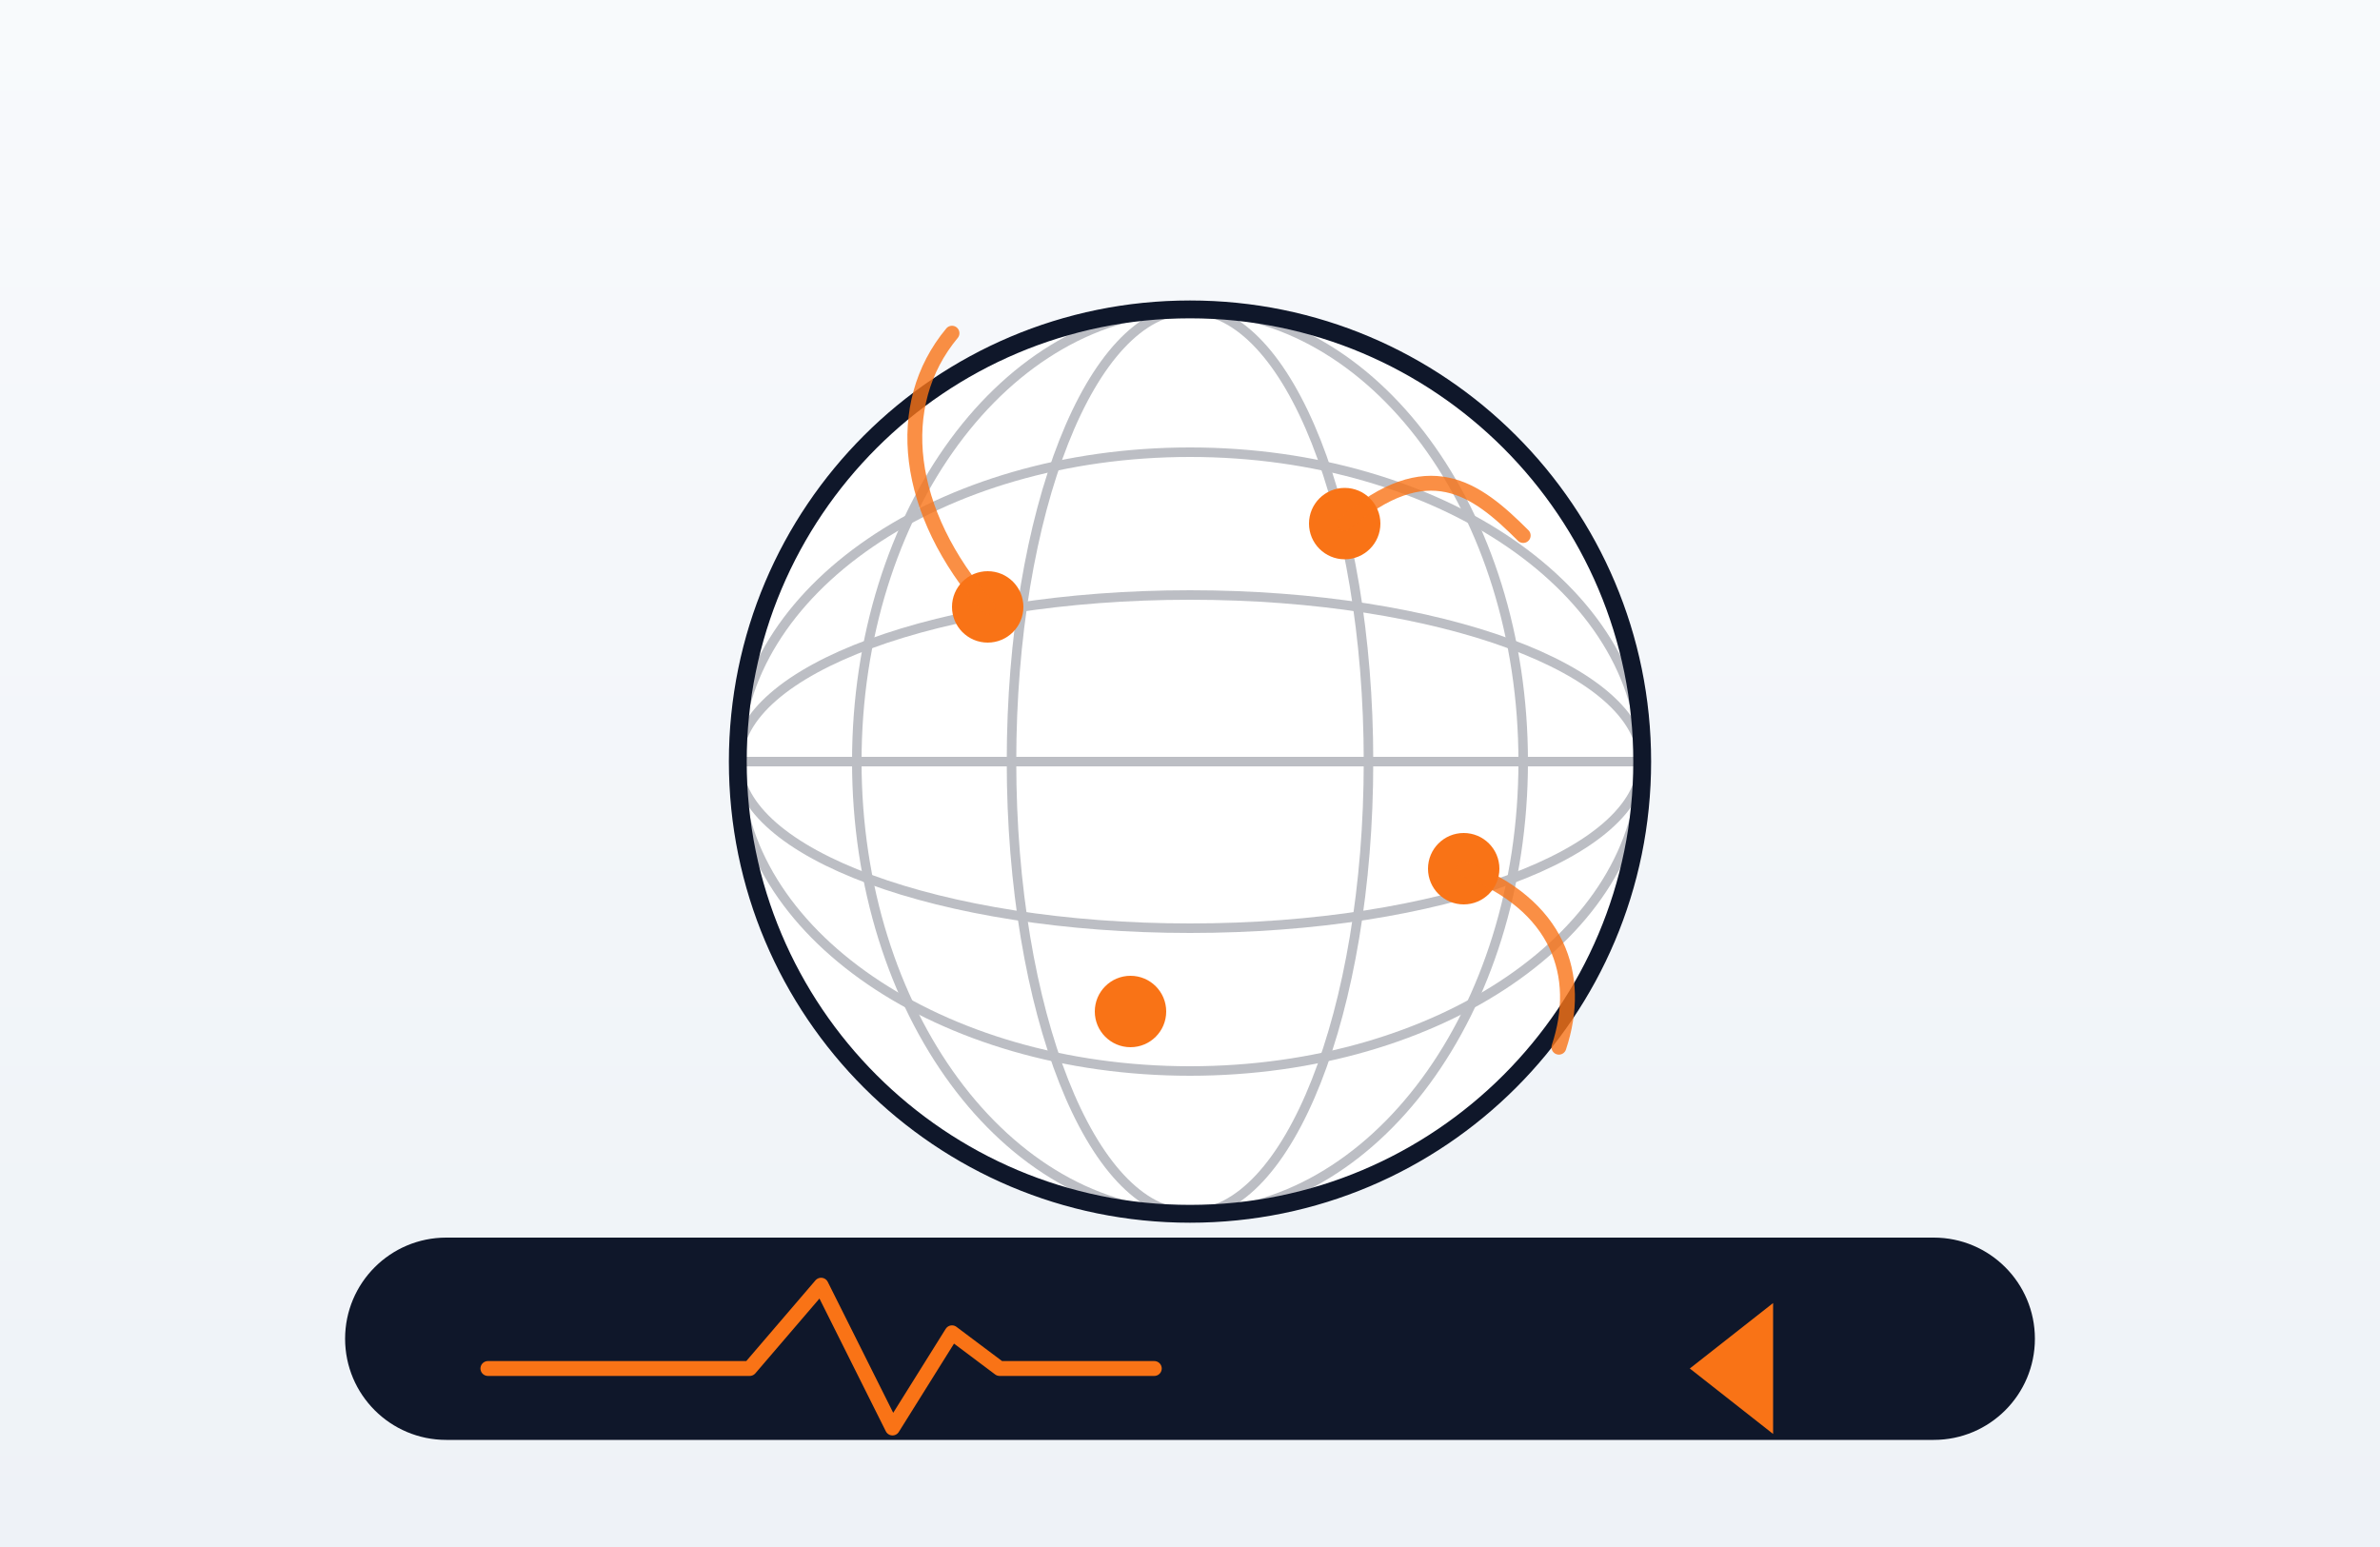
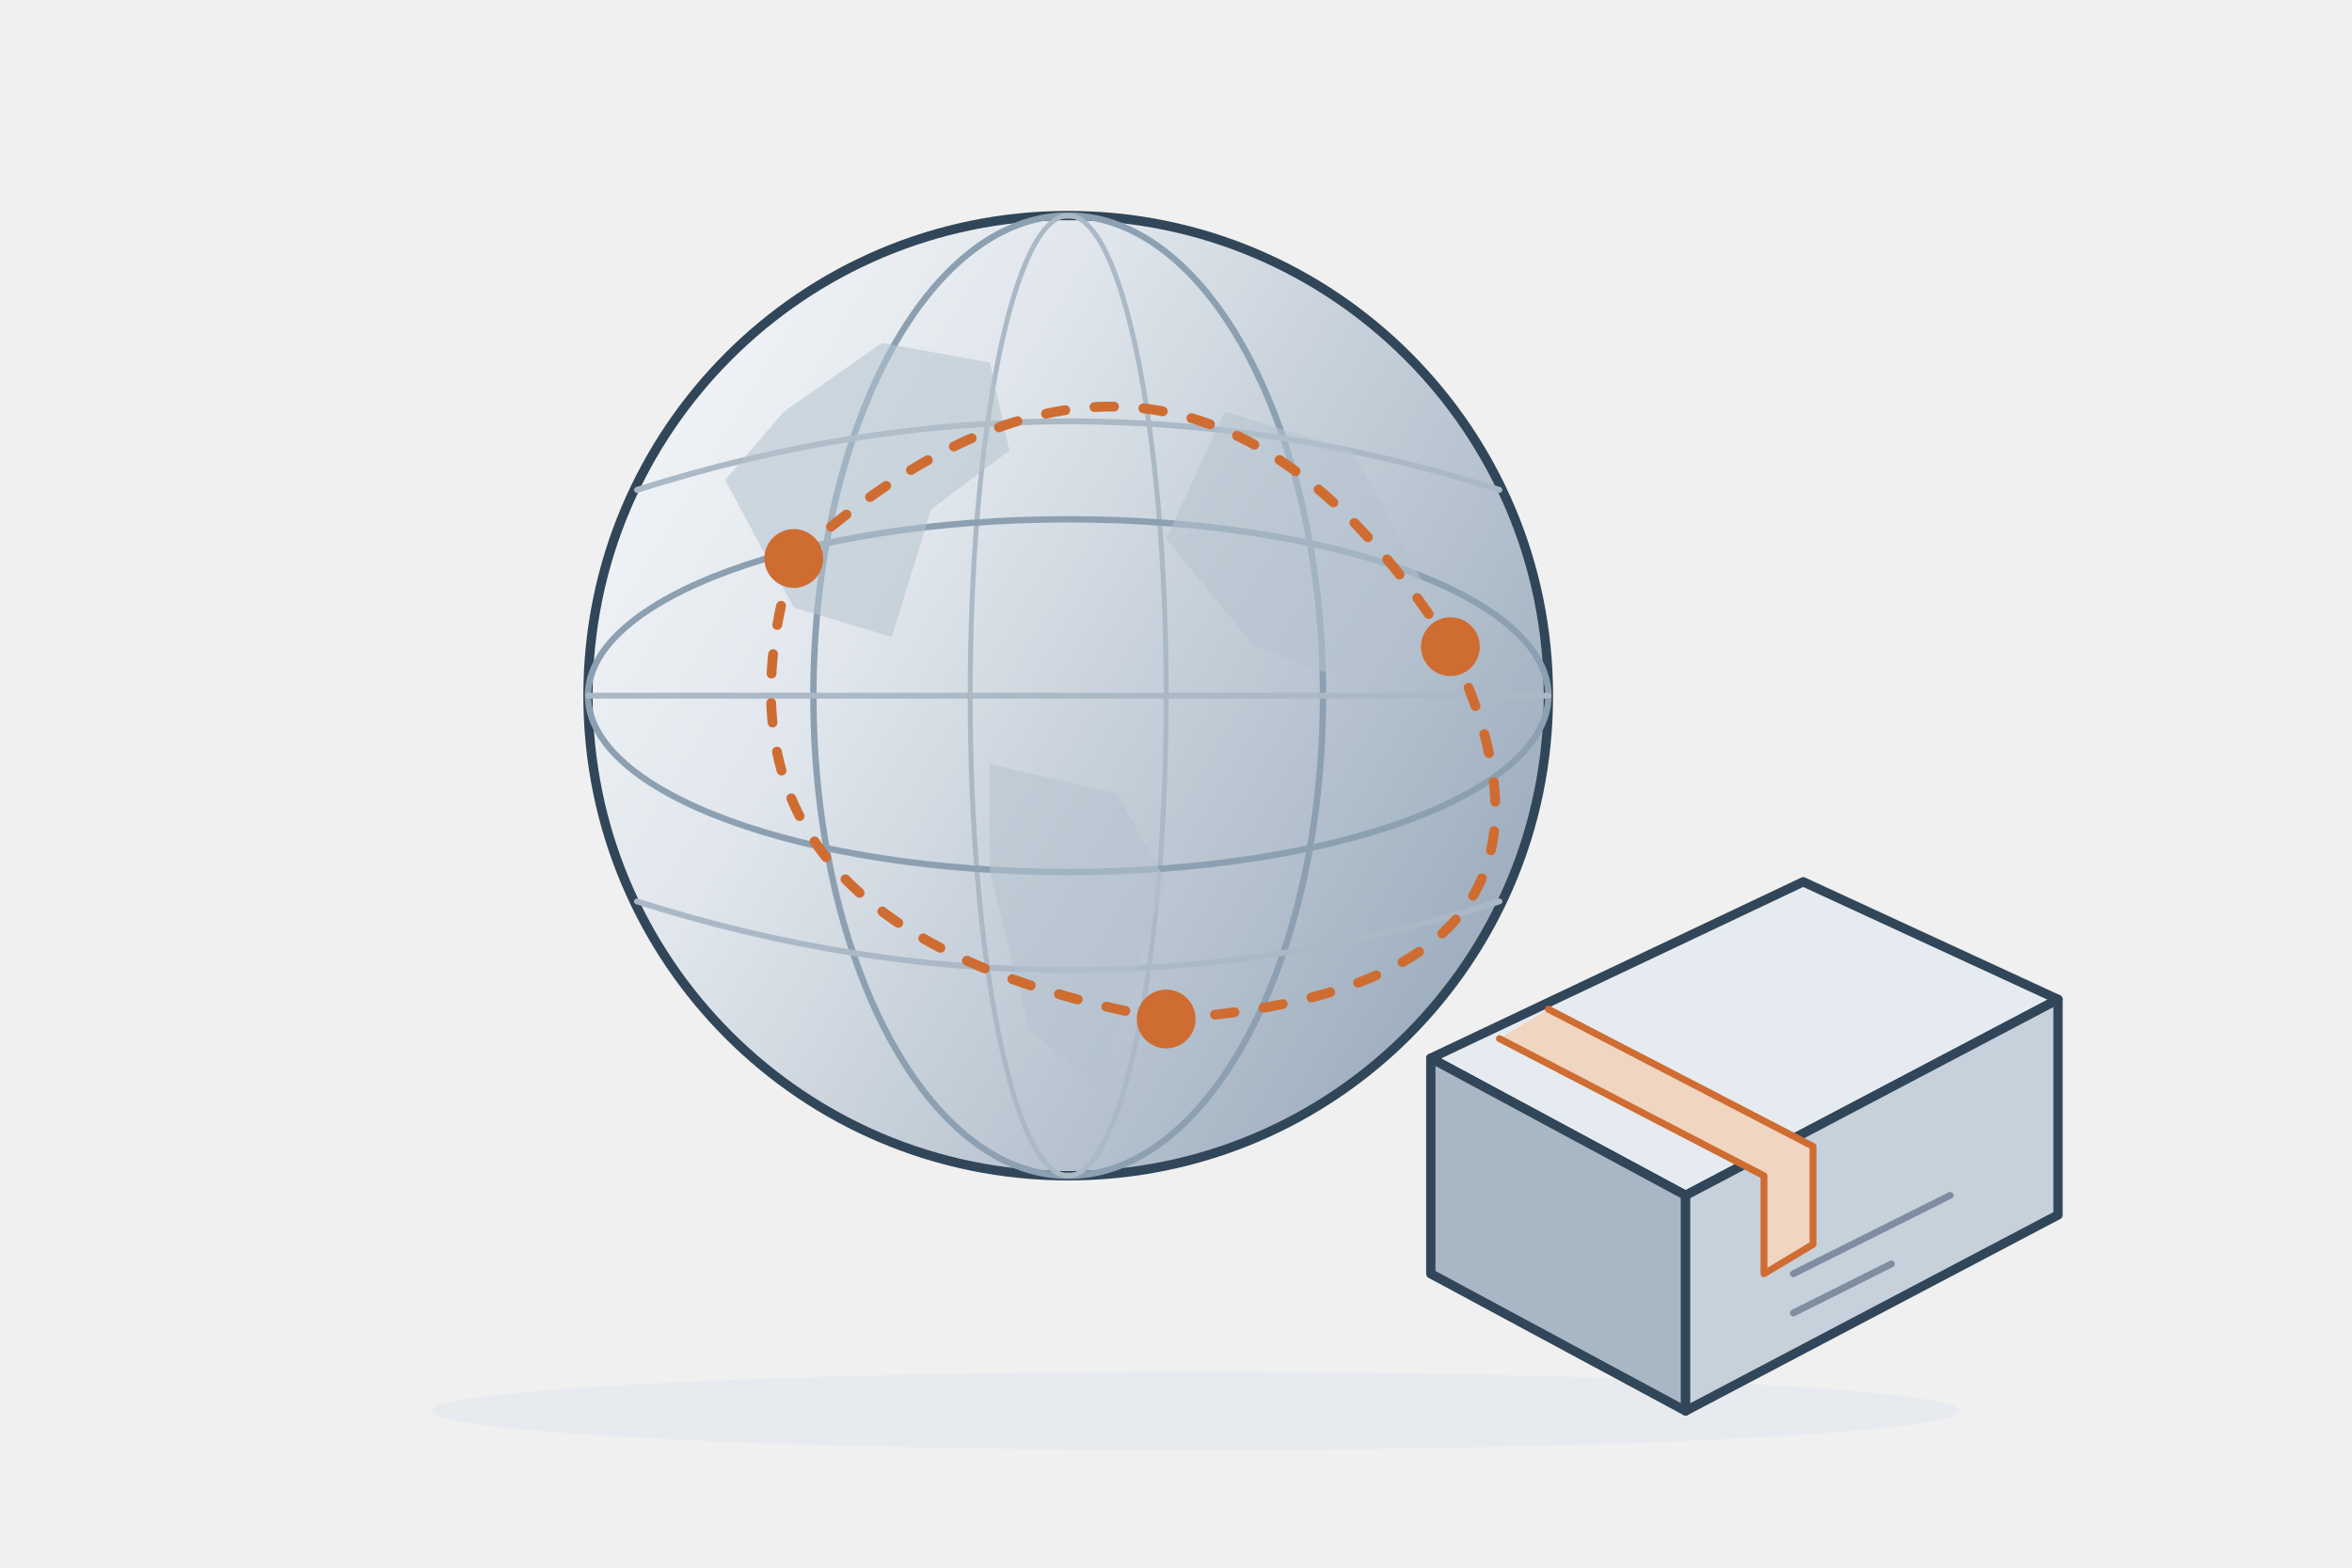
- <svg xmlns="http://www.w3.org/2000/svg" viewBox="0 0 400 260" role="img" aria-label="İhracat">
+ <svg xmlns="http://www.w3.org/2000/svg" viewBox="0 0 240 160" fill="none" role="img" aria-label="İhracat Pazarınızı Büyütelim">
  <defs>
-     <linearGradient id="expBg" x1="0" y1="0" x2="0" y2="1">
-       <stop offset="0%" stop-color="#f8fafc" />
-       <stop offset="100%" stop-color="#eef2f7" />
+     <linearGradient id="metal" x1="0" y1="0" x2="1" y2=".6">
+       <stop stop-color="#f8fafc" />
+       <stop offset=".4" stop-color="#e0e6ec" />
+       <stop offset="1" stop-color="#a1b0c0" />
    </linearGradient>
  </defs>
-   <rect width="400" height="260" fill="url(#expBg)" />
-   <g transform="translate(200 128)">
-     <circle r="76" fill="#ffffff" stroke="#0f172a" stroke-width="3" />
-     <g fill="none" stroke="#0f172a" stroke-width="1.6" opacity=".28">
-       <ellipse rx="76" ry="28" />
-       <ellipse rx="76" ry="52" />
-       <ellipse rx="30" ry="76" />
-       <ellipse rx="56" ry="76" />
-       <path d="M-76 0h152" />
-     </g>
-     <g fill="#f97316">
-       <circle cx="-34" cy="-26" r="6" />
-       <circle cx="26" cy="-40" r="6" />
-       <circle cx="46" cy="18" r="6" />
-       <circle cx="-10" cy="42" r="6" />
-     </g>
-     <g fill="none" stroke="#f97316" stroke-width="2.5" stroke-linecap="round" opacity=".8">
-       <path d="M-34-26c-14-16-16-34-6-46" />
-       <path d="M26-40c14-12 22-6 30 2" />
-       <path d="M46 18c16 6 20 18 16 30" />
-     </g>
-   </g>
-   <g transform="translate(58 208)">
-     <rect width="284" height="34" rx="17" fill="#0f172a" />
-     <path d="M24 22h44l12-14 12 24 10-16 8 6h26" fill="none" stroke="#f97316" stroke-width="2.5" stroke-linecap="round" stroke-linejoin="round" />
-     <path d="M226 22l14-11v22z" fill="#f97316" />
+   <g stroke="#314659" stroke-width=".95" stroke-linecap="round" stroke-linejoin="round">
+     <ellipse cx="122" cy="144" rx="78" ry="4" fill="#e7ebef" stroke="none" />
+     <circle cx="109" cy="71" r="49" fill="url(#metal)" />
+     <ellipse cx="109" cy="71" rx="26" ry="49" stroke="#8ca0b1" stroke-width=".65" />
+     <ellipse cx="109" cy="71" rx="10" ry="49" stroke="#aab9c5" stroke-width=".5" />
+     <ellipse cx="109" cy="71" rx="49" ry="18" stroke="#8ca0b1" stroke-width=".65" />
+     <path d="M65 50q44-14 88 0M65 92q44 14 88 0M60 71h98" stroke="#aab9c5" stroke-width=".6" />
+     <path d="m80 42 10-7 11 2 2 9-8 6-4 13-10-3-7-13Zm21 36 13 3 5 9-7 21-7-6-4-16Zm24-36 13 4 8 15-7 9-11-4-9-11Z" fill="#b5c2ce" stroke="none" opacity=".55" />
+     <path d="M81 57Q120 22 148 66M81 57q-12 38 38 47m0 0q46-3 29-38" stroke="#cf6c32" stroke-width="1" stroke-dasharray="2 3" />
+     <circle cx="81" cy="57" r="3" fill="#cf6c32" stroke="none" />
+     <circle cx="148" cy="66" r="3" fill="#cf6c32" stroke="none" />
+     <circle cx="119" cy="104" r="3" fill="#cf6c32" stroke="none" />
+     <path d="m146 108 38-18 26 12-38 20Z" fill="#e5ebf0" />
+     <path d="m146 108 26 14v22l-26-14Z" fill="#a9b7c5" />
+     <path d="m172 122 38-20v22l-38 20Z" fill="#c6d1db" />
+     <path d="m158 103 27 14v10l-5 3v-10l-27-14" fill="#f0d5c0" stroke="#cf6c32" stroke-width=".7" />
+     <path d="m183 130 16-8m-16 12 10-5" stroke="#7c8e9f" stroke-width=".7" />
  </g>
</svg>
